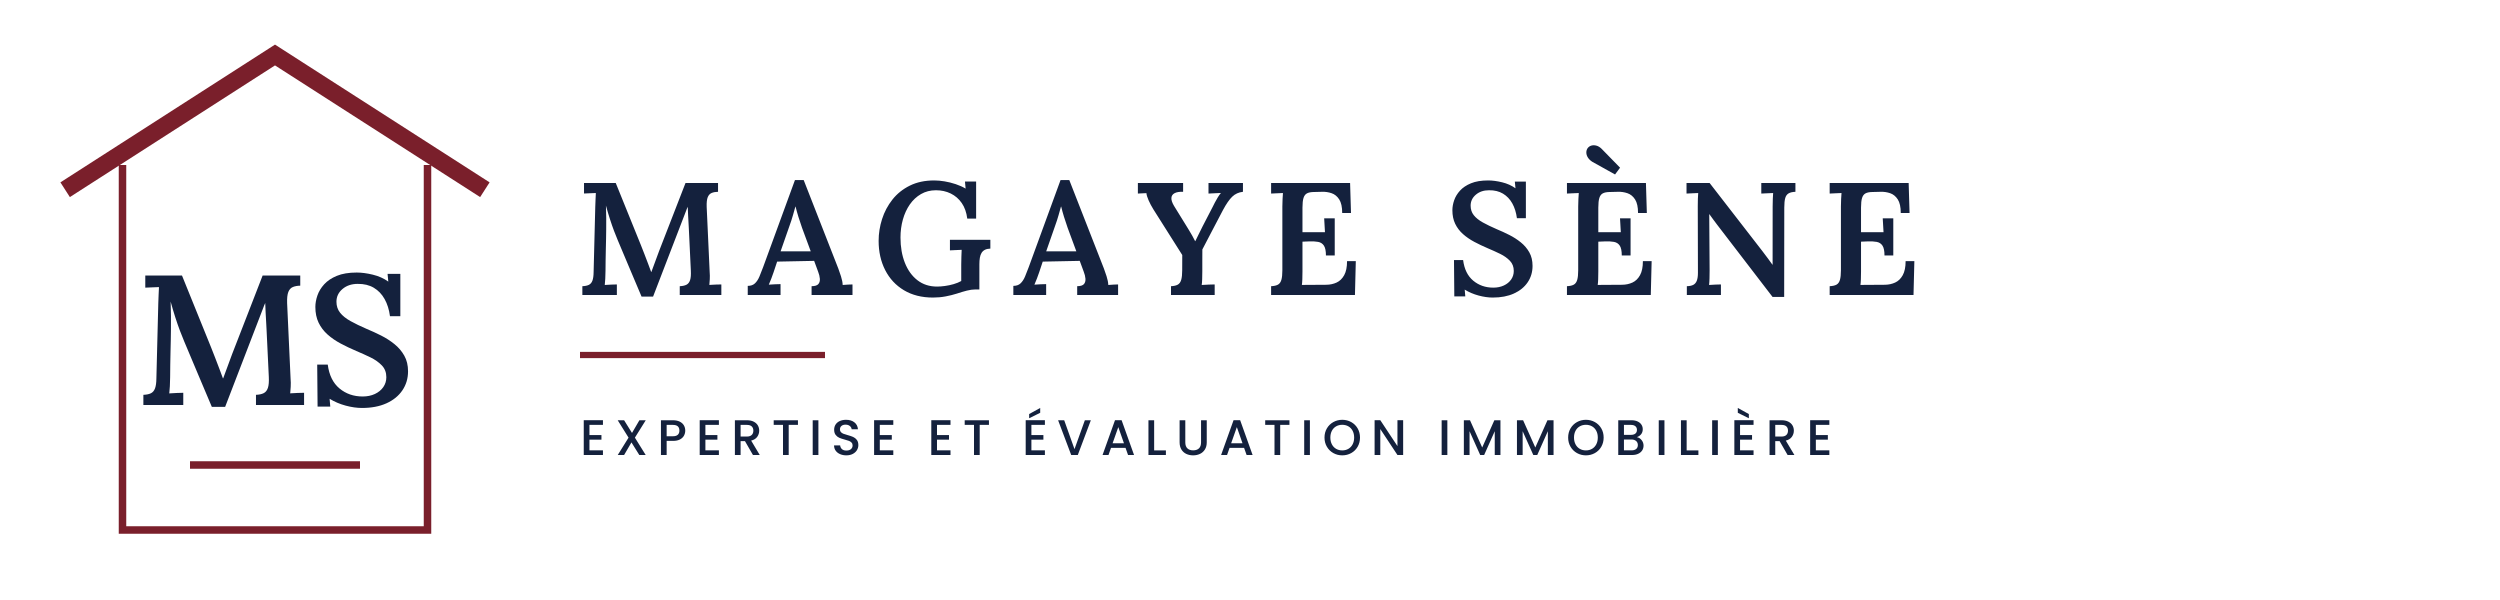
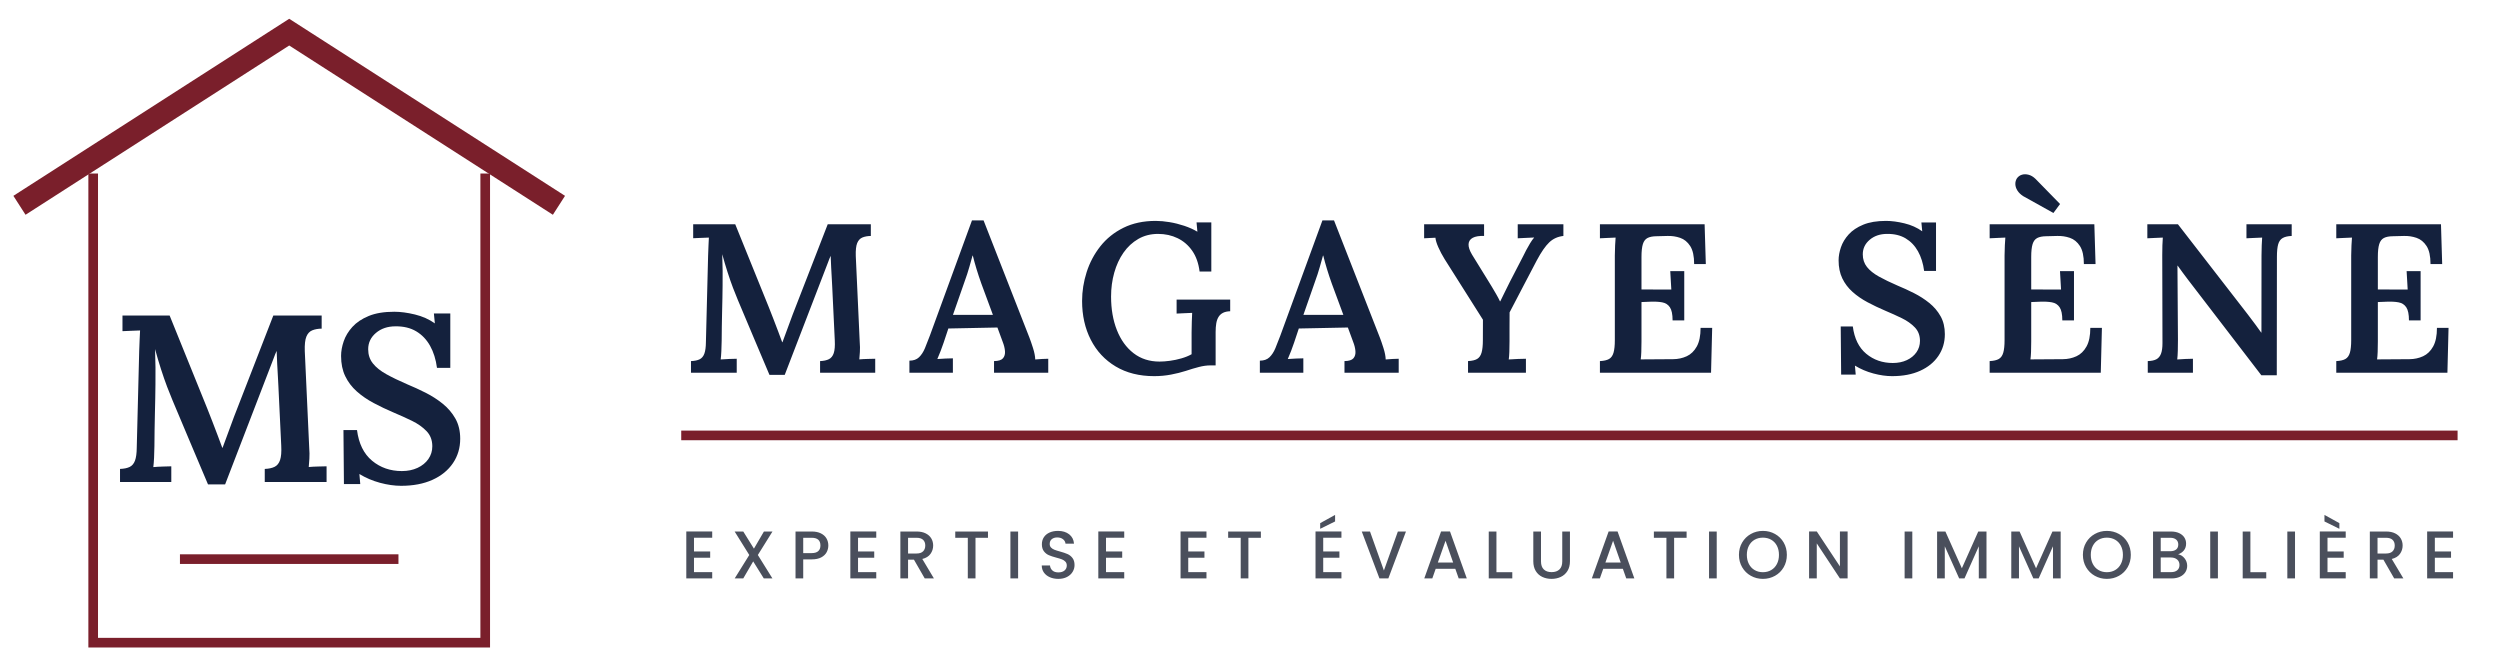
- <svg xmlns="http://www.w3.org/2000/svg" viewBox="0 0 1000 240" width="1000" height="240">
+ <svg xmlns="http://www.w3.org/2000/svg" viewBox="20 12 778 206" width="778" height="206">
  <path d="M29.0,74 L110,22 L191.0,74" fill="none" stroke="#7A1F2B" stroke-width="7" stroke-linejoin="miter" stroke-linecap="square" />
  <path d="M49.0,66 V212 H171.0 V66" fill="none" stroke="#7A1F2B" stroke-width="3" />
  <path d="M84.73 162.74Q81.967 156.179 79.205 149.679Q76.442 143.179 73.704 136.618Q72.964 134.891 72.014 132.388Q71.065 129.884 70.09 126.85Q69.116 123.816 68.253 120.634Q68.351 123.668 68.388 126.382Q68.425 129.095 68.376 131.586Q68.351 133.56 68.314 135.94Q68.277 138.32 68.203 140.848Q68.129 143.377 68.105 145.905Q68.08 148.433 68.055 150.826Q68.031 152.701 67.944 154.477Q67.858 156.253 67.71 157.363Q69.017 157.239 70.682 157.19Q72.347 157.141 73.309 157.116V162.0H57.35V157.93Q59.249 157.856 60.372 157.301Q61.494 156.746 62.012 155.34Q62.53 153.934 62.555 151.369L63.319 121.226Q63.393 119.401 63.455 117.674Q63.517 115.947 63.591 114.837Q62.357 114.911 60.729 114.948Q59.101 114.985 58.115 115.059V110.2H72.791L84.483 139.085Q85.248 140.959 86.099 143.204Q86.95 145.449 87.776 147.595Q88.603 149.741 89.17 151.344H89.269Q90.181 148.951 91.094 146.398Q92.007 143.845 92.845 141.65Q95.855 133.806 98.926 125.999Q101.997 118.192 105.055 110.2H120.102V114.27Q118.4 114.295 117.167 114.8Q115.933 115.306 115.341 116.761Q114.749 118.217 114.848 121.251L116.229 151.369Q116.377 153.12 116.279 154.748Q116.18 156.376 116.081 157.338Q117.364 157.215 119.029 157.178Q120.694 157.141 121.631 157.116V162.0H102.391V157.93Q104.291 157.856 105.475 157.264Q106.659 156.672 107.164 155.143Q107.67 153.613 107.522 150.703L106.634 132.104Q106.609 131.118 106.486 129.267Q106.363 127.417 106.264 125.271Q106.165 123.125 106.091 121.201Q105.869 121.719 105.635 122.237Q105.401 122.755 105.228 123.323L90.058 162.74Z M155.99 126.48Q155.472 122.533 153.844 119.623Q152.216 116.712 149.527 115.109Q146.839 113.505 143.065 113.555Q139.414 113.555 136.997 115.602Q134.579 117.649 134.579 120.683Q134.579 123.249 136.035 125.086Q137.49 126.924 140.216 128.441Q142.941 129.958 146.715 131.586Q149.527 132.745 152.438 134.213Q155.349 135.681 157.791 137.654Q160.233 139.627 161.725 142.279Q163.217 144.931 163.217 148.532Q163.217 152.799 160.96 156.129Q158.703 159.459 154.584 161.322Q150.465 163.184 144.816 163.184Q141.733 163.184 138.255 162.247Q134.777 161.309 131.841 159.509L132.113 162.641H127.031L126.883 145.843H131.101Q131.915 152.158 135.788 155.377Q139.661 158.596 145.063 158.596Q147.801 158.596 149.947 157.597Q152.093 156.598 153.314 154.847Q154.535 153.095 154.535 150.875Q154.535 148.039 152.734 146.164Q150.933 144.289 148.195 142.957Q145.457 141.625 142.522 140.392Q139.217 138.986 136.257 137.407Q133.297 135.829 131.015 133.794Q128.733 131.759 127.438 129.07Q126.143 126.381 126.143 122.78Q126.143 120.609 126.957 118.217Q127.771 115.824 129.658 113.74Q131.545 111.655 134.74 110.336Q137.934 109.016 142.695 109.016Q145.605 109.016 149.12 109.867Q152.635 110.718 155.324 112.642L155.028 109.559H160.134V126.48Z" fill="#14213D" />
  <line x1="76" y1="186" x2="144" y2="186" stroke="#7A1F2B" stroke-width="3" />
-   <path d="M256.624 118.64Q254.235 112.965 251.845 107.344Q249.456 101.723 247.088 96.048Q246.448 94.555 245.627 92.389Q244.805 90.224 243.963 87.6Q243.12 84.976 242.373 82.224Q242.459 84.848 242.491 87.195Q242.523 89.542 242.48 91.696Q242.459 93.403 242.427 95.462Q242.395 97.52 242.331 99.707Q242.267 101.893 242.245 104.08Q242.224 106.267 242.203 108.336Q242.181 109.957 242.107 111.493Q242.032 113.029 241.904 113.989Q243.035 113.883 244.475 113.84Q245.915 113.797 246.747 113.776V118.0H232.944V114.48Q234.587 114.416 235.557 113.936Q236.528 113.456 236.976 112.24Q237.424 111.024 237.445 108.805L238.107 82.736Q238.171 81.157 238.224 79.664Q238.277 78.171 238.341 77.211Q237.275 77.275 235.867 77.307Q234.459 77.339 233.605 77.403V73.2H246.299L256.411 98.181Q257.072 99.803 257.808 101.744Q258.544 103.685 259.259 105.541Q259.973 107.397 260.464 108.784H260.549Q261.339 106.715 262.128 104.507Q262.917 102.299 263.643 100.4Q266.245 93.616 268.901 86.864Q271.557 80.112 274.203 73.2H287.216V76.72Q285.744 76.741 284.677 77.179Q283.611 77.616 283.099 78.875Q282.587 80.133 282.672 82.757L283.867 108.805Q283.995 110.32 283.909 111.728Q283.824 113.136 283.739 113.968Q284.848 113.861 286.288 113.829Q287.728 113.797 288.539 113.776V118.0H271.899V114.48Q273.541 114.416 274.565 113.904Q275.589 113.392 276.027 112.069Q276.464 110.747 276.336 108.229L275.568 92.144Q275.547 91.291 275.44 89.691Q275.333 88.091 275.248 86.235Q275.163 84.379 275.099 82.715Q274.907 83.163 274.704 83.611Q274.501 84.059 274.352 84.549L261.232 118.64Z M299.099 118.0V114.352Q300.933 114.352 302 113.328Q303.067 112.304 303.781 110.597Q304.496 108.891 305.264 106.821L317.979 72.027H321.477L335.323 107.419Q335.749 108.507 336.389 110.512Q337.029 112.517 337.072 113.989Q338.16 113.883 339.184 113.84Q340.208 113.797 340.997 113.776V118.0H324.635V114.48Q326.64 114.459 327.344 113.627Q328.048 112.795 327.941 111.472Q327.835 110.149 327.259 108.699L325.659 104.347L310.853 104.645L309.424 108.933Q309.061 110 308.539 111.387Q308.016 112.773 307.525 113.861Q308.635 113.755 310.011 113.712Q311.387 113.669 312.219 113.648V118.0ZM312.24 100.528H324.293L320.816 91.12Q320.027 88.923 319.355 86.715Q318.683 84.507 318.235 82.651H318.149Q317.765 83.973 317.2 86.021Q316.635 88.069 315.675 90.693Z M373.211 119.024Q366.469 119.024 361.584 116.101Q356.699 113.179 354.075 108.037Q351.451 102.896 351.451 96.347Q351.451 91.931 352.827 87.632Q354.203 83.333 356.965 79.835Q359.728 76.336 363.92 74.256Q368.112 72.176 373.68 72.176Q375.6 72.176 377.84 72.549Q380.08 72.923 382.288 73.659Q384.496 74.395 386.245 75.44L385.989 72.624H390.448V87.451H386.907Q386.437 83.717 384.699 81.211Q382.96 78.704 380.293 77.403Q377.627 76.101 374.384 76.101Q371.035 76.101 368.4 77.627Q365.765 79.152 363.941 81.765Q362.117 84.379 361.157 87.792Q360.197 91.205 360.197 95.003Q360.197 100.677 361.947 105.115Q363.696 109.552 366.971 112.091Q370.245 114.629 374.832 114.629Q376.219 114.629 377.957 114.395Q379.696 114.16 381.435 113.659Q383.173 113.157 384.496 112.411V105.84Q384.496 104.176 384.56 102.587Q384.624 100.997 384.667 99.931Q383.621 99.995 382.213 100.037Q380.805 100.08 379.973 100.144V95.92H396.144V99.44Q394.821 99.483 393.968 99.92Q393.115 100.357 392.624 101.157Q392.133 101.957 391.941 103.099Q391.749 104.24 391.749 105.691V115.781H390.149Q388.571 115.781 386.736 116.251Q384.901 116.72 382.725 117.445Q380.741 118.085 378.288 118.555Q375.835 119.024 373.211 119.024Z M405.339 118.0V114.352Q407.173 114.352 408.24 113.328Q409.307 112.304 410.021 110.597Q410.736 108.891 411.504 106.821L424.219 72.027H427.717L441.563 107.419Q441.989 108.507 442.629 110.512Q443.269 112.517 443.312 113.989Q444.4 113.883 445.424 113.84Q446.448 113.797 447.237 113.776V118.0H430.875V114.48Q432.88 114.459 433.584 113.627Q434.288 112.795 434.181 111.472Q434.075 110.149 433.499 108.699L431.899 104.347L417.093 104.645L415.664 108.933Q415.301 110 414.779 111.387Q414.256 112.773 413.765 113.861Q414.875 113.755 416.251 113.712Q417.627 113.669 418.459 113.648V118.0ZM418.48 100.528H430.533L427.056 91.12Q426.267 88.923 425.595 86.715Q424.923 84.507 424.475 82.651H424.389Q424.005 83.973 423.44 86.021Q422.875 88.069 421.915 90.693Z M468.4 118.0V114.48Q470.192 114.395 471.141 113.84Q472.091 113.285 472.485 111.931Q472.88 110.576 472.88 108.144L472.901 102L461.339 83.717Q460.208 81.883 459.429 80.112Q458.651 78.341 458.565 77.253Q457.541 77.317 456.752 77.339Q455.963 77.36 455.152 77.424V73.2H473.243V76.72Q471.024 76.635 469.829 77.275Q468.635 77.915 468.56 79.184Q468.485 80.453 469.595 82.331L474.544 90.352Q474.949 90.992 475.589 92.059Q476.229 93.125 476.901 94.288Q477.573 95.451 478.043 96.453H478.128Q478.576 95.472 479.323 94.011Q480.069 92.549 481.051 90.523L485.083 82.736Q485.403 82.053 485.947 81.019Q486.491 79.984 487.131 78.928Q487.771 77.872 488.368 77.189Q487.28 77.253 485.787 77.307Q484.293 77.36 483.397 77.424V73.2H497.179V76.72Q494.64 76.997 492.901 78.661Q491.163 80.325 489.179 84.037Q487.088 88.048 485.008 91.995Q482.928 95.941 480.944 99.781Q480.944 100.763 480.933 102Q480.923 103.237 480.923 104.507Q480.923 105.776 480.923 106.821Q480.923 107.867 480.923 108.464Q480.923 110.192 480.869 111.675Q480.816 113.157 480.688 113.989Q481.861 113.883 483.429 113.84Q484.997 113.797 485.872 113.776V118.0Z M530.373 102.192Q530.373 99.461 529.563 98.245Q528.752 97.029 527.237 96.752Q525.723 96.475 523.653 96.56L520.987 96.667V108.549Q520.987 110.277 520.933 111.707Q520.88 113.136 520.752 113.968L530.544 113.904Q532.763 113.883 534.64 113.019Q536.517 112.155 537.669 110.085Q538.821 108.016 538.821 104.453H542.32L541.979 118.0H508.443V114.48Q510.235 114.395 511.195 113.851Q512.155 113.307 512.549 111.952Q512.944 110.597 512.944 108.144V82.587Q512.944 81.008 513.029 79.547Q513.115 78.085 513.179 77.211Q512.112 77.275 510.704 77.317Q509.296 77.36 508.443 77.424V73.2H540.037L540.4 85.211H536.88Q536.88 81.605 535.685 79.76Q534.491 77.915 532.645 77.285Q530.8 76.656 528.837 76.72L525.467 76.805Q523.781 76.827 522.8 77.339Q521.819 77.851 521.403 79.184Q520.987 80.517 520.987 83.056V92.869L529.989 92.891L529.669 87.344H533.893V102.192Z  M606.768 87.28Q606.32 83.867 604.912 81.349Q603.504 78.832 601.179 77.445Q598.853 76.059 595.589 76.101Q592.432 76.101 590.341 77.872Q588.251 79.643 588.251 82.267Q588.251 84.485 589.509 86.075Q590.768 87.664 593.125 88.976Q595.483 90.288 598.747 91.696Q601.179 92.699 603.696 93.968Q606.213 95.237 608.325 96.944Q610.437 98.651 611.728 100.944Q613.019 103.237 613.019 106.352Q613.019 110.043 611.067 112.923Q609.115 115.803 605.552 117.413Q601.989 119.024 597.104 119.024Q594.437 119.024 591.429 118.213Q588.421 117.403 585.883 115.845L586.117 118.555H581.723L581.595 104.027H585.243Q585.947 109.488 589.296 112.272Q592.645 115.056 597.317 115.056Q599.685 115.056 601.541 114.192Q603.397 113.328 604.453 111.813Q605.509 110.299 605.509 108.379Q605.509 105.925 603.952 104.304Q602.395 102.683 600.027 101.531Q597.659 100.379 595.12 99.312Q592.261 98.096 589.701 96.731Q587.141 95.365 585.168 93.605Q583.195 91.845 582.075 89.52Q580.955 87.195 580.955 84.08Q580.955 82.203 581.659 80.133Q582.363 78.064 583.995 76.261Q585.627 74.459 588.389 73.317Q591.152 72.176 595.269 72.176Q597.787 72.176 600.827 72.912Q603.867 73.648 606.192 75.312L605.936 72.645H610.352V87.28Z M648.709 102.192Q648.709 99.461 647.899 98.245Q647.088 97.029 645.573 96.752Q644.059 96.475 641.989 96.56L639.323 96.667V108.549Q639.323 110.277 639.269 111.707Q639.216 113.136 639.088 113.968L648.88 113.904Q651.099 113.883 652.976 113.019Q654.853 112.155 656.005 110.085Q657.157 108.016 657.157 104.453H660.656L660.315 118.0H626.779V114.48Q628.571 114.395 629.531 113.851Q630.491 113.307 630.885 111.952Q631.28 110.597 631.28 108.144V82.587Q631.28 81.008 631.365 79.547Q631.451 78.085 631.515 77.211Q630.448 77.275 629.04 77.317Q627.632 77.36 626.779 77.424V73.2H658.373L658.736 85.211H655.216Q655.216 81.605 654.021 79.76Q652.827 77.915 650.981 77.285Q649.136 76.656 647.173 76.72L643.803 76.805Q642.117 76.827 641.136 77.339Q640.155 77.851 639.739 79.184Q639.323 80.517 639.323 83.056V92.869L648.325 92.891L648.005 87.344H652.229V102.192ZM646.021 69.787 636.869 64.688Q635.76 63.963 635.163 63.024Q634.565 62.085 634.533 61.093Q634.501 60.101 635.035 59.291Q635.632 58.501 636.539 58.235Q637.445 57.968 638.523 58.245Q639.6 58.523 640.603 59.483L648.027 67.077Z M709.019 118.768 686.853 89.883Q686.107 88.901 685.328 87.845Q684.549 86.789 683.76 85.68H683.696L683.845 108.037Q683.845 109.723 683.803 111.323Q683.76 112.923 683.632 113.989Q684.699 113.883 686.128 113.84Q687.557 113.797 688.368 113.776V118.0H674.736V114.48Q676.379 114.437 677.328 113.936Q678.277 113.435 678.725 112.272Q679.173 111.109 679.173 109.083L679.109 82.48Q679.109 80.965 679.152 79.536Q679.195 78.107 679.28 77.211Q678.256 77.275 676.848 77.317Q675.44 77.36 674.608 77.424V73.2H683.845L704.901 100.379Q706.245 102.107 707.216 103.451Q708.187 104.795 708.976 105.883H709.04L709.061 82.587Q709.061 81.008 709.125 79.547Q709.189 78.085 709.253 77.211Q708.187 77.275 706.779 77.317Q705.371 77.36 704.517 77.424V73.2H718.171V76.72Q716.443 76.784 715.461 77.339Q714.48 77.893 714.096 79.216Q713.712 80.539 713.712 83.056L713.669 118.768Z M753.797 102.192Q753.797 99.461 752.987 98.245Q752.176 97.029 750.661 96.752Q749.147 96.475 747.077 96.56L744.411 96.667V108.549Q744.411 110.277 744.357 111.707Q744.304 113.136 744.176 113.968L753.968 113.904Q756.187 113.883 758.064 113.019Q759.941 112.155 761.093 110.085Q762.245 108.016 762.245 104.453H765.744L765.403 118.0H731.867V114.48Q733.659 114.395 734.619 113.851Q735.579 113.307 735.973 111.952Q736.368 110.597 736.368 108.144V82.587Q736.368 81.008 736.453 79.547Q736.539 78.085 736.603 77.211Q735.536 77.275 734.128 77.317Q732.72 77.36 731.867 77.424V73.2H763.461L763.824 85.211H760.304Q760.304 81.605 759.109 79.76Q757.915 77.915 756.069 77.285Q754.224 76.656 752.261 76.72L748.891 76.805Q747.205 76.827 746.224 77.339Q745.243 77.851 744.827 79.184Q744.411 80.517 744.411 83.056V92.869L753.413 92.891L753.093 87.344H757.317V102.192Z" fill="#14213D" />
-   <line x1="232" y1="142" x2="330" y2="142" stroke="#7A1F2B" stroke-width="2.5" />
-   <path d="M235.78 169.94V174.02H240.58V175.88H235.78V180.14H241.18V182.0H233.5V168.08H241.18V169.94Z M253.96 175.06 258.28 182.0H255.72L252.58 176.96L249.64 182.0H247.1L251.42 175.06L247.08 168.1H249.64L252.8 173.18L255.76 168.1H258.3Z M269.18 176.36H266.66V182.0H264.38V168.1H269.18Q270.78 168.1 271.89 168.65Q273.0 169.2 273.55 170.14Q274.1 171.08 274.1 172.24Q274.1 173.3 273.6 174.24Q273.1 175.18 272.0 175.77Q270.9 176.36 269.18 176.36ZM271.76 172.24Q271.76 169.96 269.18 169.96H266.66V174.5H269.18Q270.48 174.5 271.12 173.91Q271.76 173.32 271.76 172.24Z M282.16 169.94V174.02H286.96V175.88H282.16V180.14H287.56V182.0H279.88V168.08H287.56V169.94Z M301.18 182.0 297.98 176.44H296.24V182.0H293.96V168.1H298.76Q300.36 168.1 301.47 168.66Q302.58 169.22 303.13 170.16Q303.68 171.1 303.68 172.26Q303.68 173.62 302.89 174.73Q302.1 175.84 300.46 176.24L303.9 182.0ZM296.24 174.62H298.76Q300.04 174.62 300.69 173.98Q301.34 173.34 301.34 172.26Q301.34 171.18 300.7 170.57Q300.06 169.96 298.76 169.96H296.24Z M319.18 168.1V169.96H315.48V182.0H313.2V169.96H309.48V168.1Z M327.36 168.1V182.0H325.08V168.1Z M333.62 178.16H336.06Q336.14 179.06 336.77 179.64Q337.4 180.22 338.54 180.22Q339.72 180.22 340.38 179.65Q341.04 179.08 341.04 178.18Q341.04 177.48 340.63 177.04Q340.22 176.6 339.61 176.36Q339.0 176.12 337.92 175.84Q336.56 175.48 335.71 175.11Q334.86 174.74 334.26 173.96Q333.66 173.18 333.66 171.88Q333.66 170.68 334.26 169.78Q334.86 168.88 335.94 168.4Q337.02 167.92 338.44 167.92Q340.46 167.92 341.75 168.93Q343.04 169.94 343.18 171.7H340.66Q340.6 170.94 339.94 170.4Q339.28 169.86 338.2 169.86Q337.22 169.86 336.6 170.36Q335.98 170.86 335.98 171.8Q335.98 172.44 336.37 172.85Q336.76 173.26 337.36 173.5Q337.96 173.74 339.0 174.02Q340.38 174.4 341.25 174.78Q342.12 175.16 342.73 175.95Q343.34 176.74 343.34 178.06Q343.34 179.12 342.77 180.06Q342.2 181.0 341.11 181.57Q340.02 182.14 338.54 182.14Q337.14 182.14 336.02 181.65Q334.9 181.16 334.26 180.26Q333.62 179.36 333.62 178.16Z M351.92 169.94V174.02H356.72V175.88H351.92V180.14H357.32V182.0H349.64V168.08H357.32V169.94Z  M374.8 169.94V174.02H379.6V175.88H374.8V180.14H380.2V182.0H372.52V168.08H380.2V169.94Z M395.58 168.1V169.96H391.88V182.0H389.6V169.96H385.88V168.1Z  M412.56 169.94V174.02H417.36V175.88H412.56V180.14H417.96V182.0H410.28V168.08H417.96V169.94ZM416.08 165.12 411.66 167.3V165.62L416.08 163.18Z M436.34 168.1 431.12 182.0H428.48L423.24 168.1H425.68L429.8 179.66L433.94 168.1Z M450.22 179.16H444.4L443.4 182.0H441.02L446.0 168.08H448.64L453.62 182.0H451.22ZM449.58 177.3 447.32 170.84 445.04 177.3Z M461.66 180.16H466.36V182.0H459.38V168.1H461.66Z M474.12 168.1V176.96Q474.12 178.54 474.95 179.34Q475.78 180.14 477.26 180.14Q478.76 180.14 479.59 179.34Q480.42 178.54 480.42 176.96V168.1H482.7V176.92Q482.7 178.62 481.96 179.8Q481.22 180.98 479.98 181.56Q478.74 182.14 477.24 182.14Q475.74 182.14 474.51 181.56Q473.28 180.98 472.56 179.8Q471.84 178.62 471.84 176.92V168.1Z M497.64 179.16H491.82L490.82 182.0H488.44L493.42 168.08H496.06L501.04 182.0H498.64ZM497.0 177.3 494.74 170.84 492.46 177.3Z M515.78 168.1V169.96H512.08V182.0H509.8V169.96H506.08V168.1Z M523.96 168.1V182.0H521.68V168.1Z M529.8 175.02Q529.8 172.98 530.75 171.36Q531.7 169.74 533.33 168.83Q534.96 167.92 536.9 167.92Q538.86 167.92 540.49 168.83Q542.12 169.74 543.06 171.36Q544 172.98 544 175.02Q544 177.06 543.06 178.69Q542.12 180.32 540.49 181.23Q538.86 182.14 536.9 182.14Q534.96 182.14 533.33 181.23Q531.7 180.32 530.75 178.69Q529.8 177.06 529.8 175.02ZM541.66 175.02Q541.66 173.48 541.05 172.32Q540.44 171.16 539.36 170.54Q538.28 169.92 536.9 169.92Q535.52 169.92 534.44 170.54Q533.36 171.16 532.75 172.32Q532.14 173.48 532.14 175.02Q532.14 176.56 532.75 177.73Q533.36 178.9 534.44 179.53Q535.52 180.16 536.9 180.16Q538.28 180.16 539.36 179.53Q540.44 178.9 541.05 177.73Q541.66 176.56 541.66 175.02Z M561.26 182.0H558.98L552.12 171.62V182.0H549.84V168.08H552.12L558.98 178.44V168.08H561.26Z  M578.94 168.1V182.0H576.66V168.1Z M600.18 168.1V182.0H597.9V172.48L593.66 182.0H592.08L587.82 172.48V182.0H585.54V168.1H588.0L592.88 179.0L597.74 168.1Z M621.42 168.1V182.0H619.14V172.48L614.9 182.0H613.32L609.06 172.48V182.0H606.78V168.1H609.24L614.12 179.0L618.98 168.1Z M627.26 175.02Q627.26 172.98 628.21 171.36Q629.16 169.74 630.79 168.83Q632.42 167.92 634.36 167.92Q636.32 167.92 637.95 168.83Q639.58 169.74 640.52 171.36Q641.46 172.98 641.46 175.02Q641.46 177.06 640.52 178.69Q639.58 180.32 637.95 181.23Q636.32 182.14 634.36 182.14Q632.42 182.14 630.79 181.23Q629.16 180.32 628.21 178.69Q627.26 177.06 627.26 175.02ZM639.12 175.02Q639.12 173.48 638.51 172.32Q637.9 171.16 636.82 170.54Q635.74 169.92 634.36 169.92Q632.98 169.92 631.9 170.54Q630.82 171.16 630.21 172.32Q629.6 173.48 629.6 175.02Q629.6 176.56 630.21 177.73Q630.82 178.9 631.9 179.53Q632.98 180.16 634.36 180.16Q635.74 180.16 636.82 179.53Q637.9 178.9 638.51 177.73Q639.12 176.56 639.12 175.02Z M657.42 178.26Q657.42 179.32 656.87 180.17Q656.32 181.02 655.28 181.51Q654.24 182.0 652.86 182.0H647.3V168.1H652.6Q654.02 168.1 655.04 168.58Q656.06 169.06 656.58 169.87Q657.1 170.68 657.1 171.68Q657.1 172.88 656.46 173.68Q655.82 174.48 654.74 174.86Q655.86 175.06 656.64 176.04Q657.42 177.02 657.42 178.26ZM649.58 173.94H652.4Q653.52 173.94 654.15 173.43Q654.78 172.92 654.78 171.96Q654.78 171.02 654.15 170.49Q653.52 169.96 652.4 169.96H649.58ZM655.14 178.02Q655.14 177.0 654.44 176.4Q653.74 175.8 652.58 175.8H649.58V180.14H652.66Q653.82 180.14 654.48 179.58Q655.14 179.02 655.14 178.02Z M665.78 168.1V182.0H663.5V168.1Z M674.66 180.16H679.36V182.0H672.38V168.1H674.66Z M687.14 168.1V182.0H684.86V168.1Z M696.02 169.94V174.02H700.82V175.88H696.02V180.14H701.42V182.0H693.74V168.08H701.42V169.94ZM699.54 165.62V167.3L695.12 165.12V163.18Z M715.04 182.0 711.84 176.44H710.1V182.0H707.82V168.1H712.62Q714.22 168.1 715.33 168.66Q716.44 169.22 716.99 170.16Q717.54 171.1 717.54 172.26Q717.54 173.62 716.75 174.73Q715.96 175.84 714.32 176.24L717.76 182.0ZM710.1 174.62H712.62Q713.9 174.62 714.55 173.98Q715.2 173.34 715.2 172.26Q715.2 171.18 714.56 170.57Q713.92 169.96 712.62 169.96H710.1Z M726.34 169.94V174.02H731.14V175.88H726.34V180.14H731.74V182.0H724.06V168.08H731.74V169.94Z" fill="#14213D" />
+   <path d="M259.456 128.66Q256.992 122.808 254.528 117.011Q252.064 111.214 249.622 105.362Q248.962 103.822 248.115 101.589Q247.268 99.356 246.399 96.65Q245.53 93.944 244.76 91.106Q244.848 93.812 244.881 96.232Q244.914 98.652 244.87 100.874Q244.848 102.634 244.815 104.757Q244.782 106.88 244.716 109.135Q244.65 111.39 244.628 113.645Q244.606 115.9 244.584 118.034Q244.562 119.706 244.485 121.29Q244.408 122.874 244.276 123.864Q245.442 123.754 246.927 123.71Q248.412 123.666 249.27 123.644V128.0H235.036V124.37Q236.73 124.304 237.731 123.809Q238.732 123.314 239.194 122.06Q239.656 120.806 239.678 118.518L240.36 91.634Q240.426 90.006 240.481 88.466Q240.536 86.926 240.602 85.936Q239.502 86.002 238.05 86.035Q236.598 86.068 235.718 86.134V81.8H248.808L259.236 107.562Q259.918 109.234 260.677 111.236Q261.436 113.238 262.173 115.152Q262.91 117.066 263.416 118.496H263.504Q264.318 116.362 265.132 114.085Q265.946 111.808 266.694 109.85Q269.378 102.854 272.117 95.891Q274.856 88.928 277.584 81.8H291.004V85.43Q289.486 85.452 288.386 85.903Q287.286 86.354 286.758 87.652Q286.23 88.95 286.318 91.656L287.55 118.518Q287.682 120.08 287.594 121.532Q287.506 122.984 287.418 123.842Q288.562 123.732 290.047 123.699Q291.532 123.666 292.368 123.644V128.0H275.208V124.37Q276.902 124.304 277.958 123.776Q279.014 123.248 279.465 121.884Q279.916 120.52 279.784 117.924L278.992 101.336Q278.97 100.456 278.86 98.806Q278.75 97.156 278.662 95.242Q278.574 93.328 278.508 91.612Q278.31 92.074 278.101 92.536Q277.892 92.998 277.738 93.504L264.208 128.66Z M303.008 128.0V124.238Q304.9 124.238 306 123.182Q307.1 122.126 307.837 120.366Q308.574 118.606 309.366 116.472L322.478 80.59H326.086L340.364 117.088Q340.804 118.21 341.464 120.278Q342.124 122.346 342.168 123.864Q343.29 123.754 344.346 123.71Q345.402 123.666 346.216 123.644V128.0H329.342V124.37Q331.41 124.348 332.136 123.49Q332.862 122.632 332.752 121.268Q332.642 119.904 332.048 118.408L330.398 113.92L315.13 114.228L313.656 118.65Q313.282 119.75 312.743 121.18Q312.204 122.61 311.698 123.732Q312.842 123.622 314.261 123.578Q315.68 123.534 316.538 123.512V128.0ZM316.56 109.982H328.99L325.404 100.28Q324.59 98.014 323.897 95.737Q323.204 93.46 322.742 91.546H322.654Q322.258 92.91 321.675 95.022Q321.092 97.134 320.102 99.84Z M379.186 129.056Q372.234 129.056 367.196 126.042Q362.158 123.028 359.452 117.726Q356.746 112.424 356.746 105.67Q356.746 101.116 358.165 96.683Q359.584 92.25 362.433 88.642Q365.282 85.034 369.605 82.889Q373.928 80.744 379.67 80.744Q381.65 80.744 383.96 81.129Q386.27 81.514 388.547 82.273Q390.824 83.032 392.628 84.11L392.364 81.206H396.962V96.496H393.31Q392.826 92.646 391.033 90.061Q389.24 87.476 386.49 86.134Q383.74 84.792 380.396 84.792Q376.942 84.792 374.225 86.365Q371.508 87.938 369.627 90.633Q367.746 93.328 366.756 96.848Q365.766 100.368 365.766 104.284Q365.766 110.136 367.57 114.712Q369.374 119.288 372.751 121.906Q376.128 124.524 380.858 124.524Q382.288 124.524 384.081 124.282Q385.874 124.04 387.667 123.523Q389.46 123.006 390.824 122.236V115.46Q390.824 113.744 390.89 112.105Q390.956 110.466 391 109.366Q389.922 109.432 388.47 109.476Q387.018 109.52 386.16 109.586V105.23H402.836V108.86Q401.472 108.904 400.592 109.355Q399.712 109.806 399.206 110.631Q398.7 111.456 398.502 112.633Q398.304 113.81 398.304 115.306V125.712H396.654Q395.026 125.712 393.134 126.196Q391.242 126.68 388.998 127.428Q386.952 128.088 384.422 128.572Q381.892 129.056 379.186 129.056Z M412.068 128.0V124.238Q413.96 124.238 415.06 123.182Q416.16 122.126 416.897 120.366Q417.634 118.606 418.426 116.472L431.538 80.59H435.146L449.424 117.088Q449.864 118.21 450.524 120.278Q451.184 122.346 451.228 123.864Q452.35 123.754 453.406 123.71Q454.462 123.666 455.276 123.644V128.0H438.402V124.37Q440.47 124.348 441.196 123.49Q441.922 122.632 441.812 121.268Q441.702 119.904 441.108 118.408L439.458 113.92L424.19 114.228L422.716 118.65Q422.342 119.75 421.803 121.18Q421.264 122.61 420.758 123.732Q421.902 123.622 423.321 123.578Q424.74 123.534 425.598 123.512V128.0ZM425.62 109.982H438.05L434.464 100.28Q433.65 98.014 432.957 95.737Q432.264 93.46 431.802 91.546H431.714Q431.318 92.91 430.735 95.022Q430.152 97.134 429.162 99.84Z M476.85 128.0V124.37Q478.698 124.282 479.677 123.71Q480.656 123.138 481.063 121.741Q481.47 120.344 481.47 117.836L481.492 111.5L469.568 92.646Q468.402 90.754 467.599 88.928Q466.796 87.102 466.708 85.98Q465.652 86.046 464.838 86.068Q464.024 86.09 463.188 86.156V81.8H481.844V85.43Q479.556 85.342 478.324 86.002Q477.092 86.662 477.015 87.971Q476.938 89.28 478.082 91.216L483.186 99.488Q483.604 100.148 484.264 101.248Q484.924 102.348 485.617 103.547Q486.31 104.746 486.794 105.78H486.882Q487.344 104.768 488.114 103.261Q488.884 101.754 489.896 99.664L494.054 91.634Q494.384 90.93 494.945 89.863Q495.506 88.796 496.166 87.707Q496.826 86.618 497.442 85.914Q496.32 85.98 494.78 86.035Q493.24 86.09 492.316 86.156V81.8H506.528V85.43Q503.91 85.716 502.117 87.432Q500.324 89.148 498.278 92.976Q496.122 97.112 493.977 101.182Q491.832 105.252 489.786 109.212Q489.786 110.224 489.775 111.5Q489.764 112.776 489.764 114.085Q489.764 115.394 489.764 116.472Q489.764 117.55 489.764 118.166Q489.764 119.948 489.709 121.477Q489.654 123.006 489.522 123.864Q490.732 123.754 492.349 123.71Q493.966 123.666 494.868 123.644V128.0Z M540.51 111.698Q540.51 108.882 539.674 107.628Q538.838 106.374 537.276 106.088Q535.714 105.802 533.58 105.89L530.83 106V118.254Q530.83 120.036 530.775 121.51Q530.72 122.984 530.588 123.842L540.686 123.776Q542.974 123.754 544.91 122.863Q546.846 121.972 548.034 119.838Q549.222 117.704 549.222 114.03H552.83L552.478 128.0H517.894V124.37Q519.742 124.282 520.732 123.721Q521.722 123.16 522.129 121.763Q522.536 120.366 522.536 117.836V91.48Q522.536 89.852 522.624 88.345Q522.712 86.838 522.778 85.936Q521.678 86.002 520.226 86.046Q518.774 86.09 517.894 86.156V81.8H550.476L550.85 94.186H547.22Q547.22 90.468 545.988 88.565Q544.756 86.662 542.853 86.013Q540.95 85.364 538.926 85.43L535.45 85.518Q533.712 85.54 532.7 86.068Q531.688 86.596 531.259 87.971Q530.83 89.346 530.83 91.964V102.084L540.114 102.106L539.784 96.386H544.14V111.698Z  M618.792 96.32Q618.33 92.8 616.878 90.204Q615.426 87.608 613.028 86.178Q610.63 84.748 607.264 84.792Q604.008 84.792 601.852 86.618Q599.696 88.444 599.696 91.15Q599.696 93.438 600.994 95.077Q602.292 96.716 604.723 98.069Q607.154 99.422 610.52 100.874Q613.028 101.908 615.624 103.217Q618.22 104.526 620.398 106.286Q622.576 108.046 623.907 110.411Q625.238 112.776 625.238 115.988Q625.238 119.794 623.225 122.764Q621.212 125.734 617.538 127.395Q613.864 129.056 608.826 129.056Q606.076 129.056 602.974 128.22Q599.872 127.384 597.254 125.778L597.496 128.572H592.964L592.832 113.59H596.594Q597.32 119.222 600.774 122.093Q604.228 124.964 609.046 124.964Q611.488 124.964 613.402 124.073Q615.316 123.182 616.405 121.62Q617.494 120.058 617.494 118.078Q617.494 115.548 615.888 113.876Q614.282 112.204 611.84 111.016Q609.398 109.828 606.78 108.728Q603.832 107.474 601.192 106.066Q598.552 104.658 596.517 102.843Q594.482 101.028 593.327 98.63Q592.172 96.232 592.172 93.02Q592.172 91.084 592.898 88.95Q593.624 86.816 595.307 84.957Q596.99 83.098 599.839 81.921Q602.688 80.744 606.934 80.744Q609.53 80.744 612.665 81.503Q615.8 82.262 618.198 83.978L617.934 81.228H622.488V96.32Z M661.794 111.698Q661.794 108.882 660.958 107.628Q660.122 106.374 658.56 106.088Q656.998 105.802 654.864 105.89L652.114 106V118.254Q652.114 120.036 652.059 121.51Q652.004 122.984 651.872 123.842L661.97 123.776Q664.258 123.754 666.194 122.863Q668.13 121.972 669.318 119.838Q670.506 117.704 670.506 114.03H674.114L673.762 128.0H639.178V124.37Q641.026 124.282 642.016 123.721Q643.006 123.16 643.413 121.763Q643.82 120.366 643.82 117.836V91.48Q643.82 89.852 643.908 88.345Q643.996 86.838 644.062 85.936Q642.962 86.002 641.51 86.046Q640.058 86.09 639.178 86.156V81.8H671.76L672.134 94.186H668.504Q668.504 90.468 667.272 88.565Q666.04 86.662 664.137 86.013Q662.234 85.364 660.21 85.43L656.734 85.518Q654.996 85.54 653.984 86.068Q652.972 86.596 652.543 87.971Q652.114 89.346 652.114 91.964V102.084L661.398 102.106L661.068 96.386H665.424V111.698ZM659.022 78.28 649.584 73.022Q648.44 72.274 647.824 71.306Q647.208 70.338 647.175 69.315Q647.142 68.292 647.692 67.456Q648.308 66.642 649.243 66.367Q650.178 66.092 651.289 66.378Q652.4 66.664 653.434 67.654L661.09 75.486Z M723.738 128.792 700.88 99.004Q700.11 97.992 699.307 96.903Q698.504 95.814 697.69 94.67H697.624L697.778 117.726Q697.778 119.464 697.734 121.114Q697.69 122.764 697.558 123.864Q698.658 123.754 700.132 123.71Q701.606 123.666 702.442 123.644V128.0H688.384V124.37Q690.078 124.326 691.057 123.809Q692.036 123.292 692.498 122.093Q692.96 120.894 692.96 118.804L692.894 91.37Q692.894 89.808 692.938 88.334Q692.982 86.86 693.07 85.936Q692.014 86.002 690.562 86.046Q689.11 86.09 688.252 86.156V81.8H697.778L719.492 109.828Q720.878 111.61 721.879 112.996Q722.88 114.382 723.694 115.504H723.76L723.782 91.48Q723.782 89.852 723.848 88.345Q723.914 86.838 723.98 85.936Q722.88 86.002 721.428 86.046Q719.976 86.09 719.096 86.156V81.8H733.176V85.43Q731.394 85.496 730.382 86.068Q729.37 86.64 728.974 88.004Q728.578 89.368 728.578 91.964L728.534 128.792Z M769.666 111.698Q769.666 108.882 768.83 107.628Q767.994 106.374 766.432 106.088Q764.87 105.802 762.736 105.89L759.986 106V118.254Q759.986 120.036 759.931 121.51Q759.876 122.984 759.744 123.842L769.842 123.776Q772.13 123.754 774.066 122.863Q776.002 121.972 777.19 119.838Q778.378 117.704 778.378 114.03H781.986L781.634 128.0H747.05V124.37Q748.898 124.282 749.888 123.721Q750.878 123.16 751.285 121.763Q751.692 120.366 751.692 117.836V91.48Q751.692 89.852 751.78 88.345Q751.868 86.838 751.934 85.936Q750.834 86.002 749.382 86.046Q747.93 86.09 747.05 86.156V81.8H779.632L780.006 94.186H776.376Q776.376 90.468 775.144 88.565Q773.912 86.662 772.009 86.013Q770.106 85.364 768.082 85.43L764.606 85.518Q762.868 85.54 761.856 86.068Q760.844 86.596 760.415 87.971Q759.986 89.346 759.986 91.964V102.084L769.27 102.106L768.94 96.386H773.296V111.698Z" fill="#14213D" />
+   <rect x="232" y="146" width="552.8" height="3" fill="#7A1F2B" />
+   <path d="M235.969 179.337V183.621H241.009V185.574H235.969V190.047H241.639V192.0H233.575V177.384H241.639V179.337Z M255.842 184.713 260.378 192.0H257.69L254.393 186.708L251.306 192.0H248.639L253.175 184.713L248.618 177.405H251.306L254.624 182.739L257.732 177.405H260.399Z M272.608 186.078H269.962V192.0H267.568V177.405H272.608Q274.288 177.405 275.453 177.983Q276.619 178.56 277.196 179.547Q277.774 180.534 277.774 181.752Q277.774 182.865 277.249 183.852Q276.724 184.839 275.569 185.459Q274.414 186.078 272.608 186.078ZM275.317 181.752Q275.317 179.358 272.608 179.358H269.962V184.125H272.608Q273.973 184.125 274.645 183.505Q275.317 182.886 275.317 181.752Z M287.021 179.337V183.621H292.061V185.574H287.021V190.047H292.691V192.0H284.627V177.384H292.691V179.337Z M307.776 192.0 304.416 186.162H302.589V192.0H300.195V177.405H305.235Q306.915 177.405 308.081 177.993Q309.246 178.581 309.824 179.568Q310.401 180.555 310.401 181.773Q310.401 183.201 309.572 184.367Q308.742 185.532 307.02 185.952L310.632 192.0ZM302.589 184.251H305.235Q306.579 184.251 307.262 183.579Q307.944 182.907 307.944 181.773Q307.944 180.639 307.272 179.999Q306.6 179.358 305.235 179.358H302.589Z M327.46 177.405V179.358H323.575V192.0H321.181V179.358H317.275V177.405Z M336.834 177.405V192.0H334.44V177.405Z M344.191 187.968H346.753Q346.837 188.913 347.499 189.522Q348.16 190.131 349.357 190.131Q350.596 190.131 351.289 189.532Q351.982 188.934 351.982 187.989Q351.982 187.254 351.552 186.792Q351.121 186.33 350.481 186.078Q349.84 185.826 348.706 185.532Q347.278 185.154 346.386 184.766Q345.493 184.377 344.863 183.558Q344.233 182.739 344.233 181.374Q344.233 180.114 344.863 179.169Q345.493 178.224 346.627 177.72Q347.761 177.216 349.252 177.216Q351.373 177.216 352.728 178.276Q354.082 179.337 354.229 181.185H351.583Q351.52 180.387 350.827 179.82Q350.134 179.253 349 179.253Q347.971 179.253 347.32 179.778Q346.669 180.303 346.669 181.29Q346.669 181.962 347.079 182.392Q347.488 182.823 348.118 183.075Q348.748 183.327 349.84 183.621Q351.289 184.02 352.203 184.419Q353.116 184.818 353.757 185.648Q354.397 186.477 354.397 187.863Q354.397 188.976 353.799 189.963Q353.2 190.95 352.056 191.548Q350.911 192.147 349.357 192.147Q347.887 192.147 346.711 191.632Q345.535 191.118 344.863 190.173Q344.191 189.228 344.191 187.968Z M364.19 179.337V183.621H369.23V185.574H364.19V190.047H369.86V192.0H361.796V177.384H369.86V179.337Z  M389.783 179.337V183.621H394.823V185.574H389.783V190.047H395.453V192.0H387.389V177.384H395.453V179.337Z M412.386 177.405V179.358H408.501V192.0H406.107V179.358H402.201V177.405Z  M431.784 179.337V183.621H436.824V185.574H431.784V190.047H437.454V192.0H429.39V177.384H437.454V179.337ZM435.48 174.276 430.839 176.565V174.801L435.48 172.239Z M457.537 177.405 452.056 192.0H449.284L443.782 177.405H446.344L450.67 189.543L455.017 177.405Z M472.895 189.018H466.784L465.734 192.0H463.235L468.464 177.384H471.236L476.465 192.0H473.945ZM472.223 187.065 469.85 180.282 467.456 187.065Z M485.692 190.068H490.627V192.0H483.298V177.405H485.692Z M499.559 177.405V186.708Q499.559 188.367 500.43 189.207Q501.302 190.047 502.856 190.047Q504.431 190.047 505.303 189.207Q506.174 188.367 506.174 186.708V177.405H508.568V186.666Q508.568 188.451 507.791 189.69Q507.014 190.929 505.712 191.538Q504.41 192.147 502.835 192.147Q501.26 192.147 499.968 191.538Q498.677 190.929 497.921 189.69Q497.165 188.451 497.165 186.666V177.405Z M525.039 189.018H518.928L517.878 192.0H515.379L520.608 177.384H523.38L528.609 192.0H526.089ZM524.367 187.065 521.994 180.282 519.6 187.065Z M544.871 177.405V179.358H540.986V192.0H538.592V179.358H534.686V177.405Z M554.244 177.405V192.0H551.85V177.405Z M561.16 184.671Q561.16 182.529 562.158 180.828Q563.155 179.127 564.867 178.172Q566.578 177.216 568.615 177.216Q570.673 177.216 572.385 178.172Q574.096 179.127 575.083 180.828Q576.07 182.529 576.07 184.671Q576.07 186.813 575.083 188.524Q574.096 190.236 572.385 191.191Q570.673 192.147 568.615 192.147Q566.578 192.147 564.867 191.191Q563.155 190.236 562.158 188.524Q561.16 186.813 561.16 184.671ZM573.613 184.671Q573.613 183.054 572.973 181.836Q572.332 180.618 571.198 179.967Q570.064 179.316 568.615 179.316Q567.166 179.316 566.032 179.967Q564.898 180.618 564.258 181.836Q563.617 183.054 563.617 184.671Q563.617 186.288 564.258 187.517Q564.898 188.745 566.032 189.406Q567.166 190.068 568.615 190.068Q570.064 190.068 571.198 189.406Q572.332 188.745 572.973 187.517Q573.613 186.288 573.613 184.671Z M594.977 192.0H592.583L585.38 181.101V192.0H582.986V177.384H585.38L592.583 188.262V177.384H594.977Z  M615.11 177.405V192.0H612.716V177.405Z M638.196 177.405V192.0H635.802V182.004L631.35 192.0H629.691L625.218 182.004V192.0H622.824V177.405H625.407L630.531 188.85L635.634 177.405Z M661.283 177.405V192.0H658.889V182.004L654.437 192.0H652.778L648.305 182.004V192.0H645.911V177.405H648.494L653.618 188.85L658.721 177.405Z M668.199 184.671Q668.199 182.529 669.196 180.828Q670.194 179.127 671.905 178.172Q673.617 177.216 675.654 177.216Q677.712 177.216 679.423 178.172Q681.135 179.127 682.122 180.828Q683.109 182.529 683.109 184.671Q683.109 186.813 682.122 188.524Q681.135 190.236 679.423 191.191Q677.712 192.147 675.654 192.147Q673.617 192.147 671.905 191.191Q670.194 190.236 669.196 188.524Q668.199 186.813 668.199 184.671ZM680.652 184.671Q680.652 183.054 680.011 181.836Q679.371 180.618 678.237 179.967Q677.103 179.316 675.654 179.316Q674.205 179.316 673.071 179.967Q671.937 180.618 671.296 181.836Q670.656 183.054 670.656 184.671Q670.656 186.288 671.296 187.517Q671.937 188.745 673.071 189.406Q674.205 190.068 675.654 190.068Q677.103 190.068 678.237 189.406Q679.371 188.745 680.011 187.517Q680.652 186.288 680.652 184.671Z M700.651 188.073Q700.651 189.186 700.074 190.079Q699.496 190.971 698.404 191.486Q697.312 192.0 695.863 192.0H690.025V177.405H695.59Q697.081 177.405 698.152 177.909Q699.223 178.413 699.769 179.264Q700.315 180.114 700.315 181.164Q700.315 182.424 699.643 183.264Q698.971 184.104 697.837 184.503Q699.013 184.713 699.832 185.742Q700.651 186.771 700.651 188.073ZM692.419 183.537H695.38Q696.556 183.537 697.218 183.002Q697.879 182.466 697.879 181.458Q697.879 180.471 697.218 179.915Q696.556 179.358 695.38 179.358H692.419ZM698.257 187.821Q698.257 186.75 697.522 186.12Q696.787 185.49 695.569 185.49H692.419V190.047H695.653Q696.871 190.047 697.564 189.459Q698.257 188.871 698.257 187.821Z M710.214 177.405V192.0H707.82V177.405Z M720.322 190.068H725.257V192.0H717.928V177.405H720.322Z M734.21 177.405V192.0H731.816V177.405Z M744.318 179.337V183.621H749.358V185.574H744.318V190.047H749.988V192.0H741.924V177.384H749.988V179.337ZM748.014 174.801V176.565L743.373 174.276V172.239Z M765.074 192.0 761.714 186.162H759.887V192.0H757.493V177.405H762.533Q764.213 177.405 765.378 177.993Q766.544 178.581 767.121 179.568Q767.699 180.555 767.699 181.773Q767.699 183.201 766.869 184.367Q766.04 185.532 764.318 185.952L767.93 192.0ZM759.887 184.251H762.533Q763.877 184.251 764.559 183.579Q765.242 182.907 765.242 181.773Q765.242 180.639 764.57 179.999Q763.898 179.358 762.533 179.358H759.887Z M777.723 179.337V183.621H782.763V185.574H777.723V190.047H783.393V192.0H775.329V177.384H783.393V179.337Z" fill="#4A4F5C" />
</svg>
